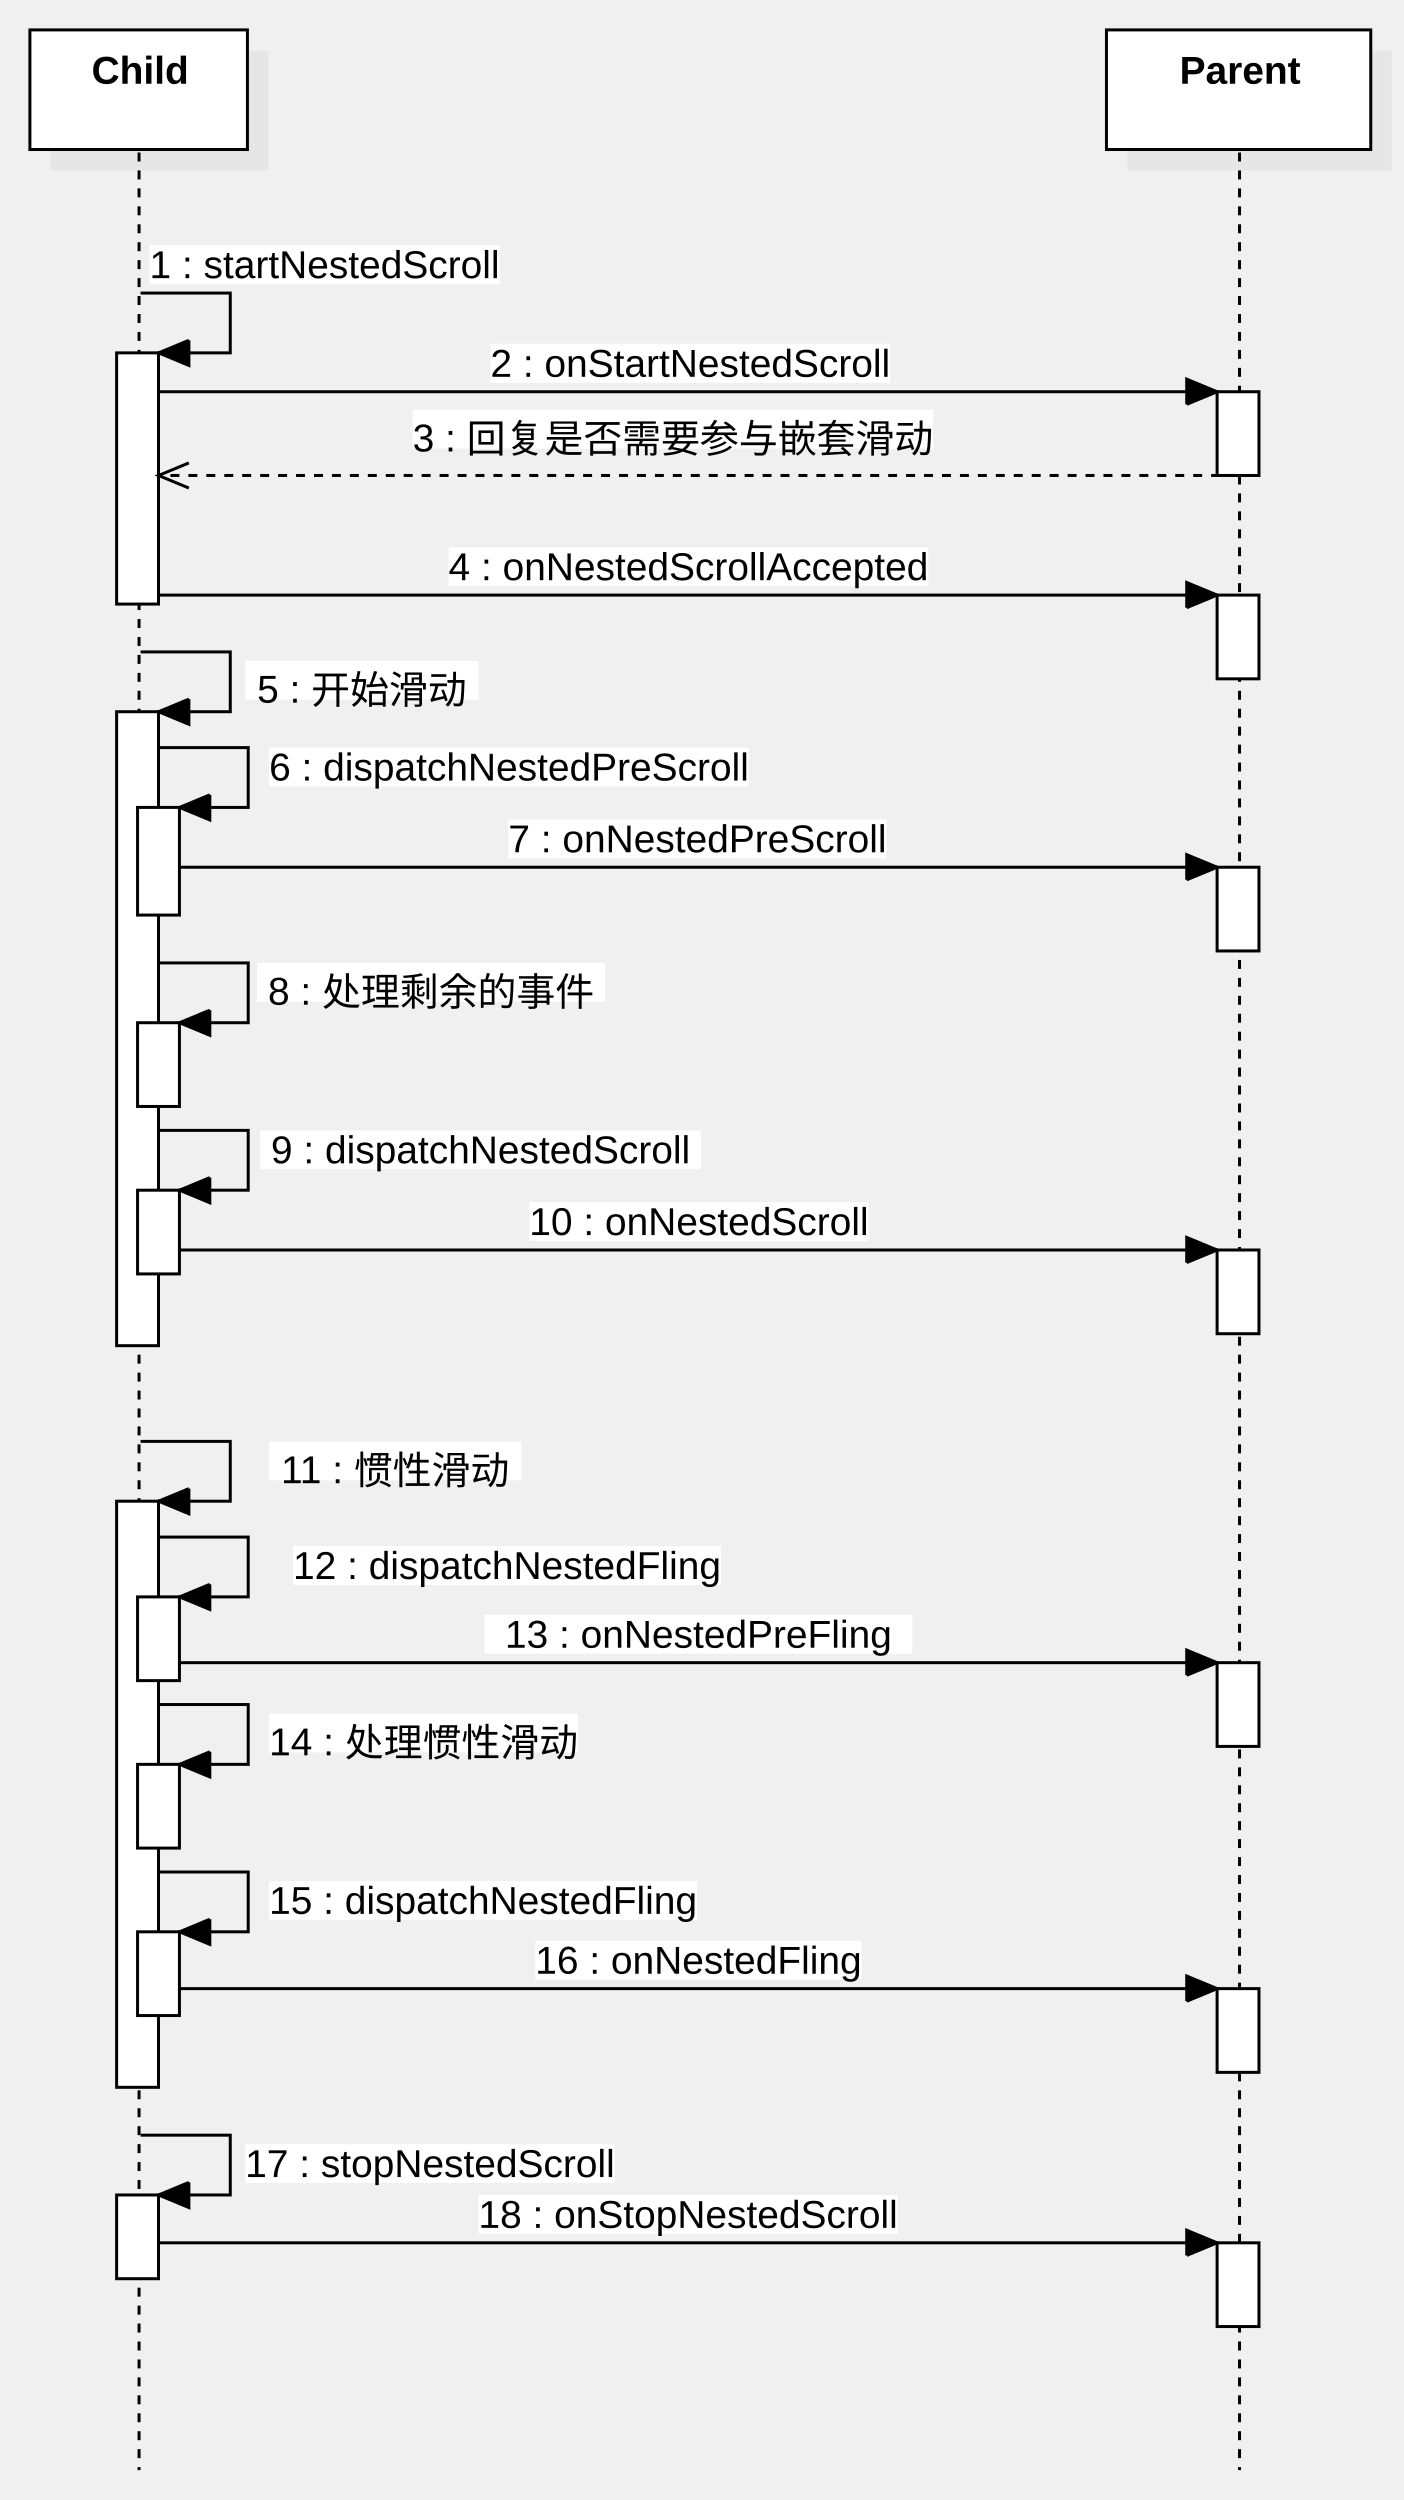
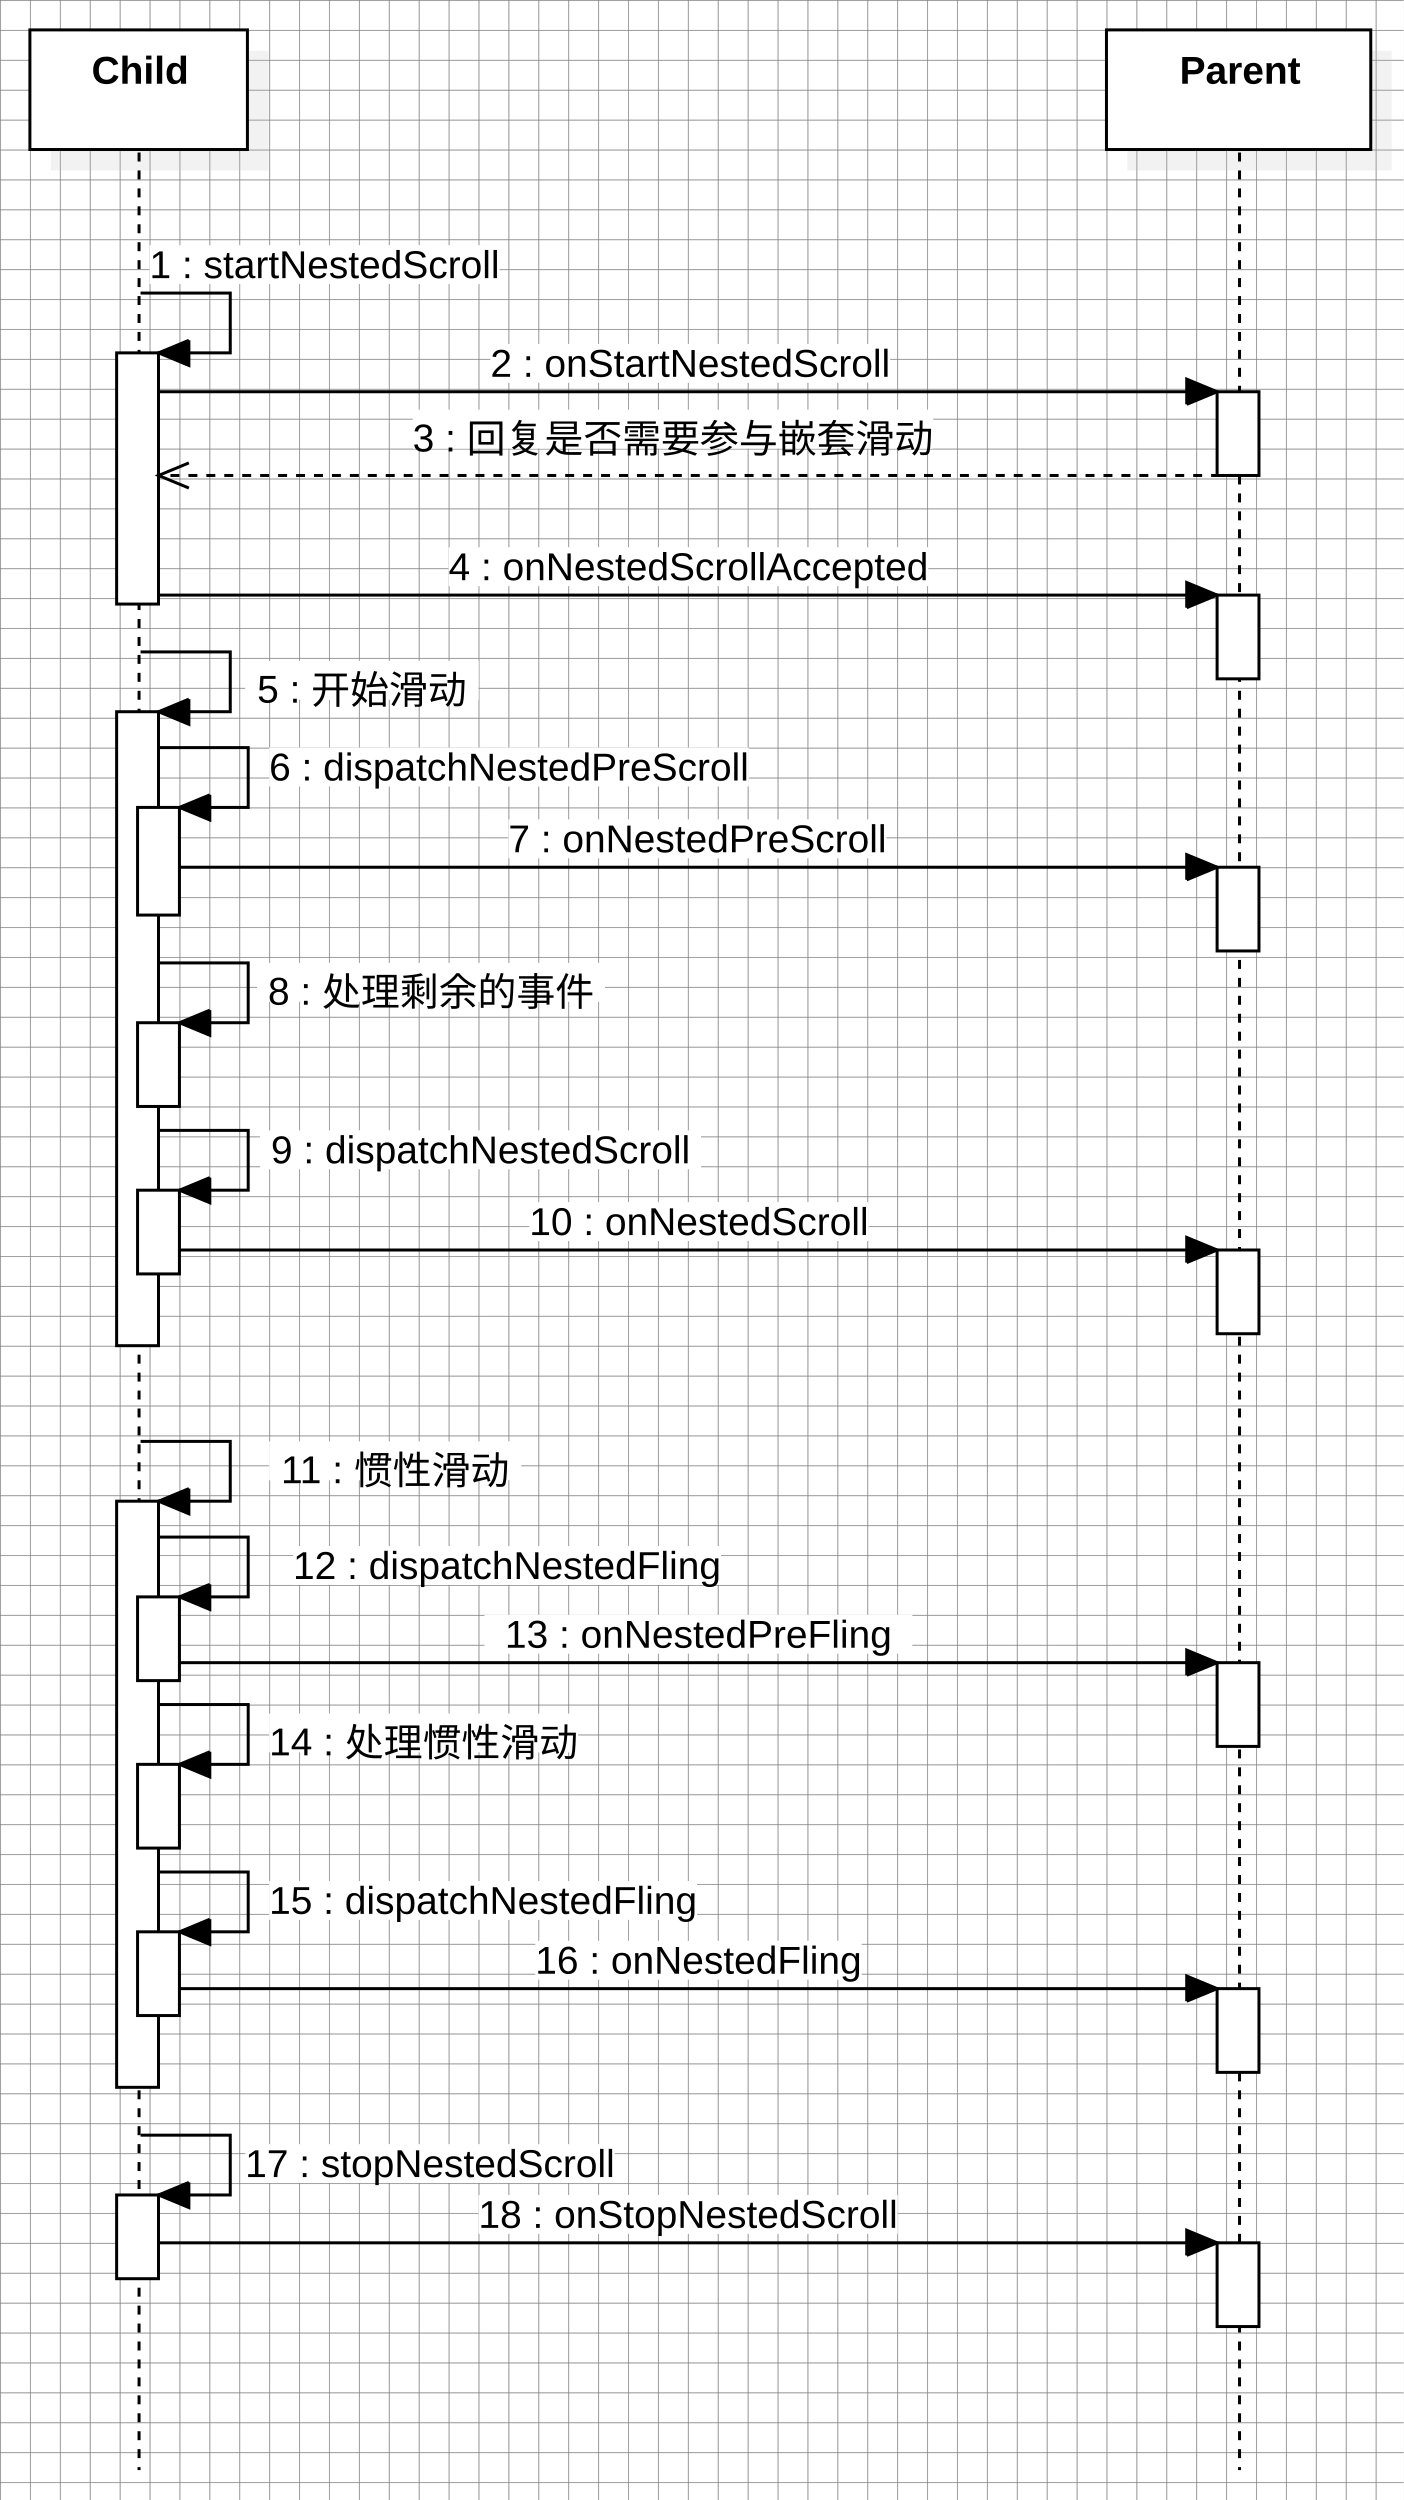
<svg xmlns="http://www.w3.org/2000/svg" height="836" version="1.1" width="469.383">
-   <defs />
+   <defs>
+     <pattern id="smallGrid" width="10" height="10" patternUnits="userSpaceOnUse">
+       <path d="M 10 0 L 0 0 0 10" fill="none" stroke="gray" stroke-width="0.5" />
+     </pattern>
+   </defs>
+   <rect width="100%" height="100%" fill="#ffffff" />
+   <rect width="100%" height="100%" fill="url(#smallGrid)" />
  <g>
    <g>
      <rect fill="#C0C0C0" fill-opacity="0.2" height="40" stroke="none" transform="matrix(1 0 0 1 -254 -30)" width="72.736" x="271" y="47" />
    </g>
    <g>
      <rect fill="#ffffff" height="40" stroke="none" transform="matrix(1 0 0 1 -254 -30)" width="72.736" x="264" y="40" />
    </g>
    <g>
      <path d=" M 10 10 L 82.736 10 L 82.736 50 L 10 50 L 10 10 Z Z" fill="none" paint-order="fill stroke markers" stroke="#000000" stroke-dasharray="" stroke-miterlimit="10" />
    </g>
    <g>
      <g>
        <path fill="none" stroke="none" />
        <text dominant-baseline="central" fill="#000000" font-family="Arial" font-size="13px" font-style="normal" font-weight="bold" stroke="none" text-anchor="middle" text-decoration="undefined" transform="matrix(1 0 0 1 -254 -30)" x="300.868" y="53.5">Child </text>
      </g>
    </g>
    <g>
      <path d=" M 46.5 51 L 46.5 826" fill="none" paint-order="fill stroke markers" stroke="#000000" stroke-dasharray="3" stroke-miterlimit="10" />
    </g>
    <g>
      <rect fill="#C0C0C0" fill-opacity="0.2" height="40" stroke="none" transform="matrix(1 0 0 1 -254 -30)" width="88.383" x="631" y="47" />
    </g>
    <g>
      <rect fill="#ffffff" height="40" stroke="none" transform="matrix(1 0 0 1 -254 -30)" width="88.383" x="624" y="40" />
    </g>
    <g>
      <path d=" M 370 10 L 458.383 10 L 458.383 50 L 370 50 L 370 10 Z Z" fill="none" paint-order="fill stroke markers" stroke="#000000" stroke-dasharray="" stroke-miterlimit="10" />
    </g>
    <g>
      <g>
        <path fill="none" stroke="none" />
        <text dominant-baseline="central" fill="#000000" font-family="Arial" font-size="13px" font-style="normal" font-weight="bold" stroke="none" text-anchor="middle" text-decoration="undefined" transform="matrix(1 0 0 1 -254 -30)" x="668.692" y="53.5">Parent </text>
      </g>
    </g>
    <g>
      <path d=" M 414.5 51 L 414.5 826" fill="none" paint-order="fill stroke markers" stroke="#000000" stroke-dasharray="3" stroke-miterlimit="10" />
    </g>
    <g>
      <path d=" M 47 98 L 77 98 L 77 118 L 53 118" fill="none" paint-order="fill stroke markers" stroke="#000000" stroke-dasharray="" stroke-miterlimit="10" />
    </g>
    <g>
      <path d=" M 63.163 113.79 L 53 118 L 63.163 122.21" fill="#000000" paint-order="stroke fill markers" stroke="none" />
    </g>
    <g>
      <path d=" M 63.163 113.79 L 53 118 L 63.163 122.21 L 63.163 113.79" fill="none" paint-order="fill stroke markers" stroke="#000000" stroke-dasharray="" stroke-miterlimit="10" />
    </g>
    <g>
      <rect fill="#ffffff" height="13" stroke="none" transform="matrix(1 0 0 1 -254 -30)" width="117.044" x="304" y="112" />
    </g>
    <g>
      <g>
        <path fill="none" stroke="none" />
        <text dominant-baseline="central" fill="#000000" font-family="Arial" font-size="13px" font-style="normal" font-weight="normal" stroke="none" text-anchor="middle" text-decoration="undefined" transform="matrix(1 0 0 1 -254 -30)" x="362.522" y="118.5">1 : startNestedScroll </text>
      </g>
    </g>
    <g>
      <rect fill="#ffffff" height="84" stroke="none" transform="matrix(1 0 0 1 -254 -30)" width="14" x="293" y="148" />
    </g>
    <g>
      <path d=" M 39 118 L 53 118 L 53 202 L 39 202 L 39 118 Z Z" fill="none" paint-order="fill stroke markers" stroke="#000000" stroke-dasharray="" stroke-miterlimit="10" />
    </g>
    <g>
      <path d=" M 53 131 L 407 131" fill="none" paint-order="fill stroke markers" stroke="#000000" stroke-dasharray="" stroke-miterlimit="10" />
    </g>
    <g>
      <path d=" M 396.837 135.21 L 407 131 L 396.837 126.79" fill="#000000" paint-order="stroke fill markers" stroke="none" />
    </g>
    <g>
      <path d=" M 396.837 135.21 L 407 131 L 396.837 126.79 L 396.837 135.21" fill="none" paint-order="fill stroke markers" stroke="#000000" stroke-dasharray="" stroke-miterlimit="10" />
    </g>
    <g>
      <rect fill="#ffffff" height="13" stroke="none" transform="matrix(1 0 0 1 -254 -30)" width="133.675" x="418" y="145" />
    </g>
    <g>
      <g>
        <path fill="none" stroke="none" />
        <text dominant-baseline="central" fill="#000000" font-family="Arial" font-size="13px" font-style="normal" font-weight="normal" stroke="none" text-anchor="middle" text-decoration="undefined" transform="matrix(1 0 0 1 -254 -30)" x="484.838" y="151.5">2 : onStartNestedScroll </text>
      </g>
    </g>
    <g>
      <rect fill="#ffffff" height="28" stroke="none" transform="matrix(1 0 0 1 -254 -30)" width="14" x="661" y="161" />
    </g>
    <g>
      <path d=" M 407 131 L 421 131 L 421 159 L 407 159 L 407 131 Z Z" fill="none" paint-order="fill stroke markers" stroke="#000000" stroke-dasharray="" stroke-miterlimit="10" />
    </g>
    <g>
      <path d=" M 414 159 L 53 159" fill="none" paint-order="fill stroke markers" stroke="#000000" stroke-dasharray="3" stroke-miterlimit="10" />
    </g>
    <g>
      <path d=" M 63.163 154.79 L 53 159 L 63.163 163.21" fill="none" paint-order="fill stroke markers" stroke="#000000" stroke-dasharray="" stroke-miterlimit="10" />
    </g>
    <g>
      <rect fill="#ffffff" height="13" stroke="none" transform="matrix(1 0 0 1 -254 -30)" width="174.065" x="392" y="167" />
    </g>
    <g>
      <g>
        <path fill="none" stroke="none" />
        <text dominant-baseline="central" fill="#000000" font-family="Arial" font-size="13px" font-style="normal" font-weight="normal" stroke="none" text-anchor="middle" text-decoration="undefined" transform="matrix(1 0 0 1 -254 -30)" x="479.033" y="173.5">3 : 回复是否需要参与嵌套滑动 </text>
      </g>
    </g>
    <g>
      <path d=" M 53 199 L 407 199" fill="none" paint-order="fill stroke markers" stroke="#000000" stroke-dasharray="" stroke-miterlimit="10" />
    </g>
    <g>
      <path d=" M 396.837 203.21 L 407 199 L 396.837 194.79" fill="#000000" paint-order="stroke fill markers" stroke="none" />
    </g>
    <g>
      <path d=" M 396.837 203.21 L 407 199 L 396.837 194.79 L 396.837 203.21" fill="none" paint-order="fill stroke markers" stroke="#000000" stroke-dasharray="" stroke-miterlimit="10" />
    </g>
    <g>
      <rect fill="#ffffff" height="13" stroke="none" transform="matrix(1 0 0 1 -254 -30)" width="160.424" x="404" y="213" />
    </g>
    <g>
      <g>
        <path fill="none" stroke="none" />
        <text dominant-baseline="central" fill="#000000" font-family="Arial" font-size="13px" font-style="normal" font-weight="normal" stroke="none" text-anchor="middle" text-decoration="undefined" transform="matrix(1 0 0 1 -254 -30)" x="484.212" y="219.5">4 : onNestedScrollAccepted </text>
      </g>
    </g>
    <g>
      <rect fill="#ffffff" height="28" stroke="none" transform="matrix(1 0 0 1 -254 -30)" width="14" x="661" y="229" />
    </g>
    <g>
      <path d=" M 407 199 L 421 199 L 421 227 L 407 227 L 407 199 Z Z" fill="none" paint-order="fill stroke markers" stroke="#000000" stroke-dasharray="" stroke-miterlimit="10" />
    </g>
    <g>
      <path d=" M 47 218 L 77 218 L 77 238 L 53 238" fill="none" paint-order="fill stroke markers" stroke="#000000" stroke-dasharray="" stroke-miterlimit="10" />
    </g>
    <g>
      <path d=" M 63.163 233.79 L 53 238 L 63.163 242.21" fill="#000000" paint-order="stroke fill markers" stroke="none" />
    </g>
    <g>
      <path d=" M 63.163 233.79 L 53 238 L 63.163 242.21 L 63.163 233.79" fill="none" paint-order="fill stroke markers" stroke="#000000" stroke-dasharray="" stroke-miterlimit="10" />
    </g>
    <g>
      <rect fill="#ffffff" height="13" stroke="none" transform="matrix(1 0 0 1 -254 -30)" width="78.044" x="336" y="251" />
    </g>
    <g>
      <g>
        <path fill="none" stroke="none" />
        <text dominant-baseline="central" fill="#000000" font-family="Arial" font-size="13px" font-style="normal" font-weight="normal" stroke="none" text-anchor="middle" text-decoration="undefined" transform="matrix(1 0 0 1 -254 -30)" x="375.022" y="257.5">5 : 开始滑动 </text>
      </g>
    </g>
    <g>
      <rect fill="#ffffff" height="212" stroke="none" transform="matrix(1 0 0 1 -254 -30)" width="14" x="293" y="268" />
    </g>
    <g>
      <path d=" M 39 238 L 53 238 L 53 450 L 39 450 L 39 238 Z Z" fill="none" paint-order="fill stroke markers" stroke="#000000" stroke-dasharray="" stroke-miterlimit="10" />
    </g>
    <g>
      <path d=" M 53 250 L 83 250 L 83 270 L 60 270" fill="none" paint-order="fill stroke markers" stroke="#000000" stroke-dasharray="" stroke-miterlimit="10" />
    </g>
    <g>
      <path d=" M 70.163 265.79 L 60 270 L 70.163 274.21" fill="#000000" paint-order="stroke fill markers" stroke="none" />
    </g>
    <g>
      <path d=" M 70.163 265.79 L 60 270 L 70.163 274.21 L 70.163 265.79" fill="none" paint-order="fill stroke markers" stroke="#000000" stroke-dasharray="" stroke-miterlimit="10" />
    </g>
    <g>
      <rect fill="#ffffff" height="13" stroke="none" transform="matrix(1 0 0 1 -254 -30)" width="160.412" x="344" y="280" />
    </g>
    <g>
      <g>
        <path fill="none" stroke="none" />
        <text dominant-baseline="central" fill="#000000" font-family="Arial" font-size="13px" font-style="normal" font-weight="normal" stroke="none" text-anchor="middle" text-decoration="undefined" transform="matrix(1 0 0 1 -254 -30)" x="424.206" y="286.5">6 : dispatchNestedPreScroll </text>
      </g>
    </g>
    <g>
      <rect fill="#ffffff" height="36" stroke="none" transform="matrix(1 0 0 1 -254 -30)" width="14" x="300" y="300" />
    </g>
    <g>
      <path d=" M 46 270 L 60 270 L 60 306 L 46 306 L 46 270 Z Z" fill="none" paint-order="fill stroke markers" stroke="#000000" stroke-dasharray="" stroke-miterlimit="10" />
    </g>
    <g>
      <path d=" M 60 290 L 407 290" fill="none" paint-order="fill stroke markers" stroke="#000000" stroke-dasharray="" stroke-miterlimit="10" />
    </g>
    <g>
      <path d=" M 396.837 294.21 L 407 290 L 396.837 285.79" fill="#000000" paint-order="stroke fill markers" stroke="none" />
    </g>
    <g>
      <path d=" M 396.837 294.21 L 407 290 L 396.837 285.79 L 396.837 294.21" fill="none" paint-order="fill stroke markers" stroke="#000000" stroke-dasharray="" stroke-miterlimit="10" />
    </g>
    <g>
      <rect fill="#ffffff" height="13" stroke="none" transform="matrix(1 0 0 1 -254 -30)" width="126.452" x="424" y="304" />
    </g>
    <g>
      <g>
        <path fill="none" stroke="none" />
        <text dominant-baseline="central" fill="#000000" font-family="Arial" font-size="13px" font-style="normal" font-weight="normal" stroke="none" text-anchor="middle" text-decoration="undefined" transform="matrix(1 0 0 1 -254 -30)" x="487.226" y="310.5">7 : onNestedPreScroll </text>
      </g>
    </g>
    <g>
      <rect fill="#ffffff" height="28" stroke="none" transform="matrix(1 0 0 1 -254 -30)" width="14" x="661" y="320" />
    </g>
    <g>
      <path d=" M 407 290 L 421 290 L 421 318 L 407 318 L 407 290 Z Z" fill="none" paint-order="fill stroke markers" stroke="#000000" stroke-dasharray="" stroke-miterlimit="10" />
    </g>
    <g>
      <path d=" M 53 322 L 83 322 L 83 342 L 60 342" fill="none" paint-order="fill stroke markers" stroke="#000000" stroke-dasharray="" stroke-miterlimit="10" />
    </g>
    <g>
      <path d=" M 70.163 337.79 L 60 342 L 70.163 346.21" fill="#000000" paint-order="stroke fill markers" stroke="none" />
    </g>
    <g>
      <path d=" M 70.163 337.79 L 60 342 L 70.163 346.21 L 70.163 337.79" fill="none" paint-order="fill stroke markers" stroke="#000000" stroke-dasharray="" stroke-miterlimit="10" />
    </g>
    <g>
      <rect fill="#ffffff" height="13" stroke="none" transform="matrix(1 0 0 1 -254 -30)" width="116.295" x="340" y="352" />
    </g>
    <g>
      <g>
        <path fill="none" stroke="none" />
        <text dominant-baseline="central" fill="#000000" font-family="Arial" font-size="13px" font-style="normal" font-weight="normal" stroke="none" text-anchor="middle" text-decoration="undefined" transform="matrix(1 0 0 1 -254 -30)" x="398.148" y="358.5">8 : 处理剩余的事件 </text>
      </g>
    </g>
    <g>
      <rect fill="#ffffff" height="28" stroke="none" transform="matrix(1 0 0 1 -254 -30)" width="14" x="300" y="372" />
    </g>
    <g>
      <path d=" M 46 342 L 60 342 L 60 370 L 46 370 L 46 342 Z Z" fill="none" paint-order="fill stroke markers" stroke="#000000" stroke-dasharray="" stroke-miterlimit="10" />
    </g>
    <g>
      <path d=" M 53 378 L 83 378 L 83 398 L 60 398" fill="none" paint-order="fill stroke markers" stroke="#000000" stroke-dasharray="" stroke-miterlimit="10" />
    </g>
    <g>
      <path d=" M 70.163 393.79 L 60 398 L 70.163 402.21" fill="#000000" paint-order="stroke fill markers" stroke="none" />
    </g>
    <g>
      <path d=" M 70.163 393.79 L 60 398 L 70.163 402.21 L 70.163 393.79" fill="none" paint-order="fill stroke markers" stroke="#000000" stroke-dasharray="" stroke-miterlimit="10" />
    </g>
    <g>
      <rect fill="#ffffff" height="13" stroke="none" transform="matrix(1 0 0 1 -254 -30)" width="147.412" x="341" y="408" />
    </g>
    <g>
      <g>
        <path fill="none" stroke="none" />
        <text dominant-baseline="central" fill="#000000" font-family="Arial" font-size="13px" font-style="normal" font-weight="normal" stroke="none" text-anchor="middle" text-decoration="undefined" transform="matrix(1 0 0 1 -254 -30)" x="414.706" y="414.5">9 : dispatchNestedScroll </text>
      </g>
    </g>
    <g>
      <rect fill="#ffffff" height="28" stroke="none" transform="matrix(1 0 0 1 -254 -30)" width="14" x="300" y="428" />
    </g>
    <g>
      <path d=" M 46 398 L 60 398 L 60 426 L 46 426 L 46 398 Z Z" fill="none" paint-order="fill stroke markers" stroke="#000000" stroke-dasharray="" stroke-miterlimit="10" />
    </g>
    <g>
      <path d=" M 60 418 L 407 418" fill="none" paint-order="fill stroke markers" stroke="#000000" stroke-dasharray="" stroke-miterlimit="10" />
    </g>
    <g>
      <path d=" M 396.837 422.21 L 407 418 L 396.837 413.79" fill="#000000" paint-order="stroke fill markers" stroke="none" />
    </g>
    <g>
      <path d=" M 396.837 422.21 L 407 418 L 396.837 413.79 L 396.837 422.21" fill="none" paint-order="fill stroke markers" stroke="#000000" stroke-dasharray="" stroke-miterlimit="10" />
    </g>
    <g>
      <rect fill="#ffffff" height="13" stroke="none" transform="matrix(1 0 0 1 -254 -30)" width="113.452" x="431" y="432" />
    </g>
    <g>
      <g>
        <path fill="none" stroke="none" />
        <text dominant-baseline="central" fill="#000000" font-family="Arial" font-size="13px" font-style="normal" font-weight="normal" stroke="none" text-anchor="middle" text-decoration="undefined" transform="matrix(1 0 0 1 -254 -30)" x="487.726" y="438.5">10 : onNestedScroll </text>
      </g>
    </g>
    <g>
      <rect fill="#ffffff" height="28" stroke="none" transform="matrix(1 0 0 1 -254 -30)" width="14" x="661" y="448" />
    </g>
    <g>
      <path d=" M 407 418 L 421 418 L 421 446 L 407 446 L 407 418 Z Z" fill="none" paint-order="fill stroke markers" stroke="#000000" stroke-dasharray="" stroke-miterlimit="10" />
    </g>
    <g>
      <path d=" M 47 482 L 77 482 L 77 502 L 53 502" fill="none" paint-order="fill stroke markers" stroke="#000000" stroke-dasharray="" stroke-miterlimit="10" />
    </g>
    <g>
      <path d=" M 63.163 497.79 L 53 502 L 63.163 506.21" fill="#000000" paint-order="stroke fill markers" stroke="none" />
    </g>
    <g>
      <path d=" M 63.163 497.79 L 53 502 L 63.163 506.21 L 63.163 497.79" fill="none" paint-order="fill stroke markers" stroke="#000000" stroke-dasharray="" stroke-miterlimit="10" />
    </g>
    <g>
      <rect fill="#ffffff" height="13" stroke="none" transform="matrix(1 0 0 1 -254 -30)" width="84.31" x="344" y="512" />
    </g>
    <g>
      <g>
        <path fill="none" stroke="none" />
        <text dominant-baseline="central" fill="#000000" font-family="Arial" font-size="13px" font-style="normal" font-weight="normal" stroke="none" text-anchor="middle" text-decoration="undefined" transform="matrix(1 0 0 1 -254 -30)" x="386.155" y="518.5">11 : 惯性滑动 </text>
      </g>
    </g>
    <g>
      <rect fill="#ffffff" height="196" stroke="none" transform="matrix(1 0 0 1 -254 -30)" width="14" x="293" y="532" />
    </g>
    <g>
      <path d=" M 39 502 L 53 502 L 53 698 L 39 698 L 39 502 Z Z" fill="none" paint-order="fill stroke markers" stroke="#000000" stroke-dasharray="" stroke-miterlimit="10" />
    </g>
    <g>
      <path d=" M 53 514 L 83 514 L 83 534 L 60 534" fill="none" paint-order="fill stroke markers" stroke="#000000" stroke-dasharray="" stroke-miterlimit="10" />
    </g>
    <g>
      <path d=" M 70.163 529.79 L 60 534 L 70.163 538.21" fill="#000000" paint-order="stroke fill markers" stroke="none" />
    </g>
    <g>
      <path d=" M 70.163 529.79 L 60 534 L 70.163 538.21 L 70.163 529.79" fill="none" paint-order="fill stroke markers" stroke="#000000" stroke-dasharray="" stroke-miterlimit="10" />
    </g>
    <g>
      <rect fill="#ffffff" height="13" stroke="none" transform="matrix(1 0 0 1 -254 -30)" width="143.083" x="352" y="547" />
    </g>
    <g>
      <g>
        <path fill="none" stroke="none" />
        <text dominant-baseline="central" fill="#000000" font-family="Arial" font-size="13px" font-style="normal" font-weight="normal" stroke="none" text-anchor="middle" text-decoration="undefined" transform="matrix(1 0 0 1 -254 -30)" x="423.541" y="553.5">12 : dispatchNestedFling </text>
      </g>
    </g>
    <g>
      <rect fill="#ffffff" height="28" stroke="none" transform="matrix(1 0 0 1 -254 -30)" width="14" x="300" y="564" />
    </g>
    <g>
      <path d=" M 46 534 L 60 534 L 60 562 L 46 562 L 46 534 Z Z" fill="none" paint-order="fill stroke markers" stroke="#000000" stroke-dasharray="" stroke-miterlimit="10" />
    </g>
    <g>
      <path d=" M 60 556 L 407 556" fill="none" paint-order="fill stroke markers" stroke="#000000" stroke-dasharray="" stroke-miterlimit="10" />
    </g>
    <g>
      <path d=" M 396.837 560.21 L 407 556 L 396.837 551.79" fill="#000000" paint-order="stroke fill markers" stroke="none" />
    </g>
    <g>
      <path d=" M 396.837 560.21 L 407 556 L 396.837 551.79 L 396.837 560.21" fill="none" paint-order="fill stroke markers" stroke="#000000" stroke-dasharray="" stroke-miterlimit="10" />
    </g>
    <g>
      <rect fill="#ffffff" height="13" stroke="none" transform="matrix(1 0 0 1 -254 -30)" width="143.083" x="416" y="570" />
    </g>
    <g>
      <g>
        <path fill="none" stroke="none" />
        <text dominant-baseline="central" fill="#000000" font-family="Arial" font-size="13px" font-style="normal" font-weight="normal" stroke="none" text-anchor="middle" text-decoration="undefined" transform="matrix(1 0 0 1 -254 -30)" x="487.541" y="576.5">13 : onNestedPreFling </text>
      </g>
    </g>
    <g>
      <rect fill="#ffffff" height="28" stroke="none" transform="matrix(1 0 0 1 -254 -30)" width="14" x="661" y="586" />
    </g>
    <g>
      <path d=" M 407 556 L 421 556 L 421 584 L 407 584 L 407 556 Z Z" fill="none" paint-order="fill stroke markers" stroke="#000000" stroke-dasharray="" stroke-miterlimit="10" />
    </g>
    <g>
      <path d=" M 53 570 L 83 570 L 83 590 L 60 590" fill="none" paint-order="fill stroke markers" stroke="#000000" stroke-dasharray="" stroke-miterlimit="10" />
    </g>
    <g>
      <path d=" M 70.163 585.79 L 60 590 L 70.163 594.21" fill="#000000" paint-order="stroke fill markers" stroke="none" />
    </g>
    <g>
      <path d=" M 70.163 585.79 L 60 590 L 70.163 594.21 L 70.163 585.79" fill="none" paint-order="fill stroke markers" stroke="#000000" stroke-dasharray="" stroke-miterlimit="10" />
    </g>
    <g>
      <rect fill="#ffffff" height="13" stroke="none" transform="matrix(1 0 0 1 -254 -30)" width="103.295" x="344" y="603" />
    </g>
    <g>
      <g>
        <path fill="none" stroke="none" />
        <text dominant-baseline="central" fill="#000000" font-family="Arial" font-size="13px" font-style="normal" font-weight="normal" stroke="none" text-anchor="middle" text-decoration="undefined" transform="matrix(1 0 0 1 -254 -30)" x="395.648" y="609.5">14 : 处理惯性滑动 </text>
      </g>
    </g>
    <g>
      <rect fill="#ffffff" height="28" stroke="none" transform="matrix(1 0 0 1 -254 -30)" width="14" x="300" y="620" />
    </g>
    <g>
      <path d=" M 46 590 L 60 590 L 60 618 L 46 618 L 46 590 Z Z" fill="none" paint-order="fill stroke markers" stroke="#000000" stroke-dasharray="" stroke-miterlimit="10" />
    </g>
    <g>
      <path d=" M 53 626 L 83 626 L 83 646 L 60 646" fill="none" paint-order="fill stroke markers" stroke="#000000" stroke-dasharray="" stroke-miterlimit="10" />
    </g>
    <g>
      <path d=" M 70.163 641.79 L 60 646 L 70.163 650.21" fill="#000000" paint-order="stroke fill markers" stroke="none" />
    </g>
    <g>
      <path d=" M 70.163 641.79 L 60 646 L 70.163 650.21 L 70.163 641.79" fill="none" paint-order="fill stroke markers" stroke="#000000" stroke-dasharray="" stroke-miterlimit="10" />
    </g>
    <g>
      <rect fill="#ffffff" height="13" stroke="none" transform="matrix(1 0 0 1 -254 -30)" width="143.083" x="344" y="659" />
    </g>
    <g>
      <g>
        <path fill="none" stroke="none" />
        <text dominant-baseline="central" fill="#000000" font-family="Arial" font-size="13px" font-style="normal" font-weight="normal" stroke="none" text-anchor="middle" text-decoration="undefined" transform="matrix(1 0 0 1 -254 -30)" x="415.541" y="665.5">15 : dispatchNestedFling </text>
      </g>
    </g>
    <g>
      <rect fill="#ffffff" height="28" stroke="none" transform="matrix(1 0 0 1 -254 -30)" width="14" x="300" y="676" />
    </g>
    <g>
      <path d=" M 46 646 L 60 646 L 60 674 L 46 674 L 46 646 Z Z" fill="none" paint-order="fill stroke markers" stroke="#000000" stroke-dasharray="" stroke-miterlimit="10" />
    </g>
    <g>
      <path d=" M 60 665 L 407 665" fill="none" paint-order="fill stroke markers" stroke="#000000" stroke-dasharray="" stroke-miterlimit="10" />
    </g>
    <g>
      <path d=" M 396.837 669.21 L 407 665 L 396.837 660.79" fill="#000000" paint-order="stroke fill markers" stroke="none" />
    </g>
    <g>
      <path d=" M 396.837 669.21 L 407 665 L 396.837 660.79 L 396.837 669.21" fill="none" paint-order="fill stroke markers" stroke="#000000" stroke-dasharray="" stroke-miterlimit="10" />
    </g>
    <g>
      <rect fill="#ffffff" height="13" stroke="none" transform="matrix(1 0 0 1 -254 -30)" width="109.123" x="433" y="679" />
    </g>
    <g>
      <g>
        <path fill="none" stroke="none" />
        <text dominant-baseline="central" fill="#000000" font-family="Arial" font-size="13px" font-style="normal" font-weight="normal" stroke="none" text-anchor="middle" text-decoration="undefined" transform="matrix(1 0 0 1 -254 -30)" x="487.561" y="685.5">16 : onNestedFling </text>
      </g>
    </g>
    <g>
      <rect fill="#ffffff" height="28" stroke="none" transform="matrix(1 0 0 1 -254 -30)" width="14" x="661" y="695" />
    </g>
    <g>
      <path d=" M 407 665 L 421 665 L 421 693 L 407 693 L 407 665 Z Z" fill="none" paint-order="fill stroke markers" stroke="#000000" stroke-dasharray="" stroke-miterlimit="10" />
    </g>
    <g>
      <path d=" M 47 714 L 77 714 L 77 734 L 53 734" fill="none" paint-order="fill stroke markers" stroke="#000000" stroke-dasharray="" stroke-miterlimit="10" />
    </g>
    <g>
      <path d=" M 63.163 729.79 L 53 734 L 63.163 738.21" fill="#000000" paint-order="stroke fill markers" stroke="none" />
    </g>
    <g>
      <path d=" M 63.163 729.79 L 53 734 L 63.163 738.21 L 63.163 729.79" fill="none" paint-order="fill stroke markers" stroke="#000000" stroke-dasharray="" stroke-miterlimit="10" />
    </g>
    <g>
      <rect fill="#ffffff" height="13" stroke="none" transform="matrix(1 0 0 1 -254 -30)" width="123.563" x="336" y="747" />
    </g>
    <g>
      <g>
        <path fill="none" stroke="none" />
        <text dominant-baseline="central" fill="#000000" font-family="Arial" font-size="13px" font-style="normal" font-weight="normal" stroke="none" text-anchor="middle" text-decoration="undefined" transform="matrix(1 0 0 1 -254 -30)" x="397.782" y="753.5">17 : stopNestedScroll </text>
      </g>
    </g>
    <g>
      <rect fill="#ffffff" height="28" stroke="none" transform="matrix(1 0 0 1 -254 -30)" width="14" x="293" y="764" />
    </g>
    <g>
      <path d=" M 39 734 L 53 734 L 53 762 L 39 762 L 39 734 Z Z" fill="none" paint-order="fill stroke markers" stroke="#000000" stroke-dasharray="" stroke-miterlimit="10" />
    </g>
    <g>
      <path d=" M 53 750 L 407 750" fill="none" paint-order="fill stroke markers" stroke="#000000" stroke-dasharray="" stroke-miterlimit="10" />
    </g>
    <g>
      <path d=" M 396.837 754.21 L 407 750 L 396.837 745.79" fill="#000000" paint-order="stroke fill markers" stroke="none" />
    </g>
    <g>
      <path d=" M 396.837 754.21 L 407 750 L 396.837 745.79 L 396.837 754.21" fill="none" paint-order="fill stroke markers" stroke="#000000" stroke-dasharray="" stroke-miterlimit="10" />
    </g>
    <g>
      <rect fill="#ffffff" height="13" stroke="none" transform="matrix(1 0 0 1 -254 -30)" width="140.194" x="414" y="764" />
    </g>
    <g>
      <g>
        <path fill="none" stroke="none" />
        <text dominant-baseline="central" fill="#000000" font-family="Arial" font-size="13px" font-style="normal" font-weight="normal" stroke="none" text-anchor="middle" text-decoration="undefined" transform="matrix(1 0 0 1 -254 -30)" x="484.097" y="770.5">18 : onStopNestedScroll </text>
      </g>
    </g>
    <g>
      <rect fill="#ffffff" height="28" stroke="none" transform="matrix(1 0 0 1 -254 -30)" width="14" x="661" y="780" />
    </g>
    <g>
      <path d=" M 407 750 L 421 750 L 421 778 L 407 778 L 407 750 Z Z" fill="none" paint-order="fill stroke markers" stroke="#000000" stroke-dasharray="" stroke-miterlimit="10" />
    </g>
  </g>
</svg>
